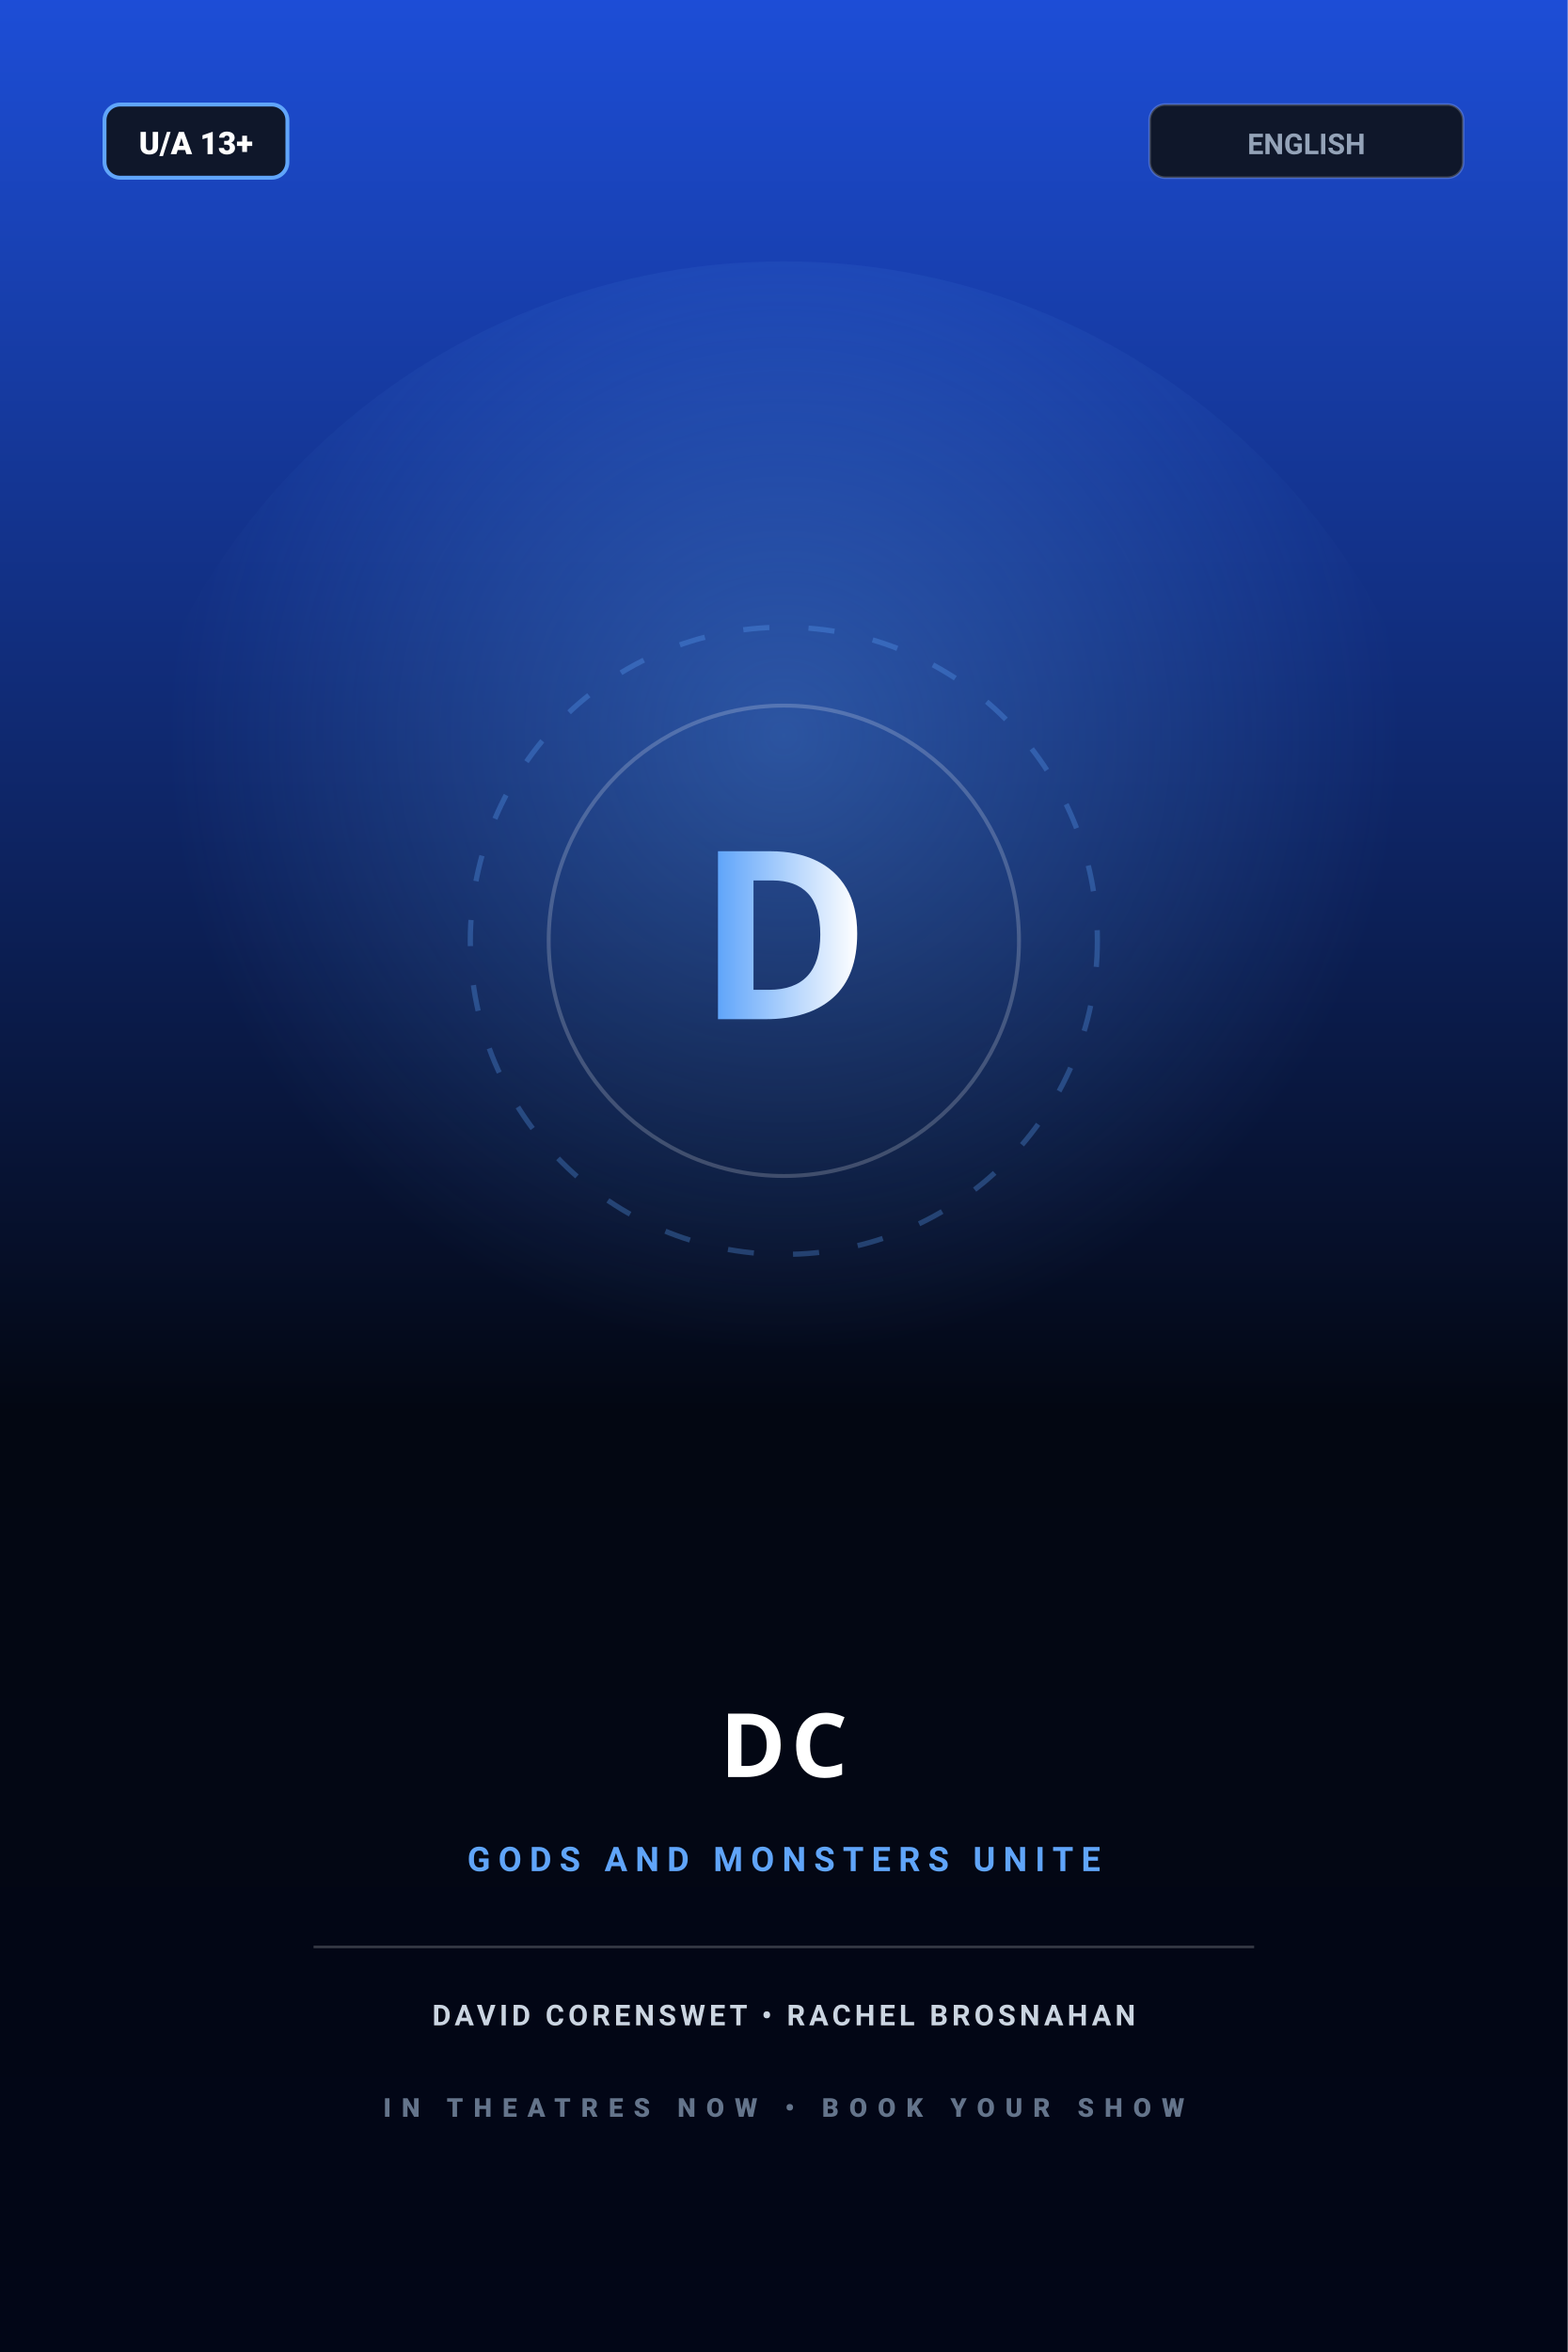
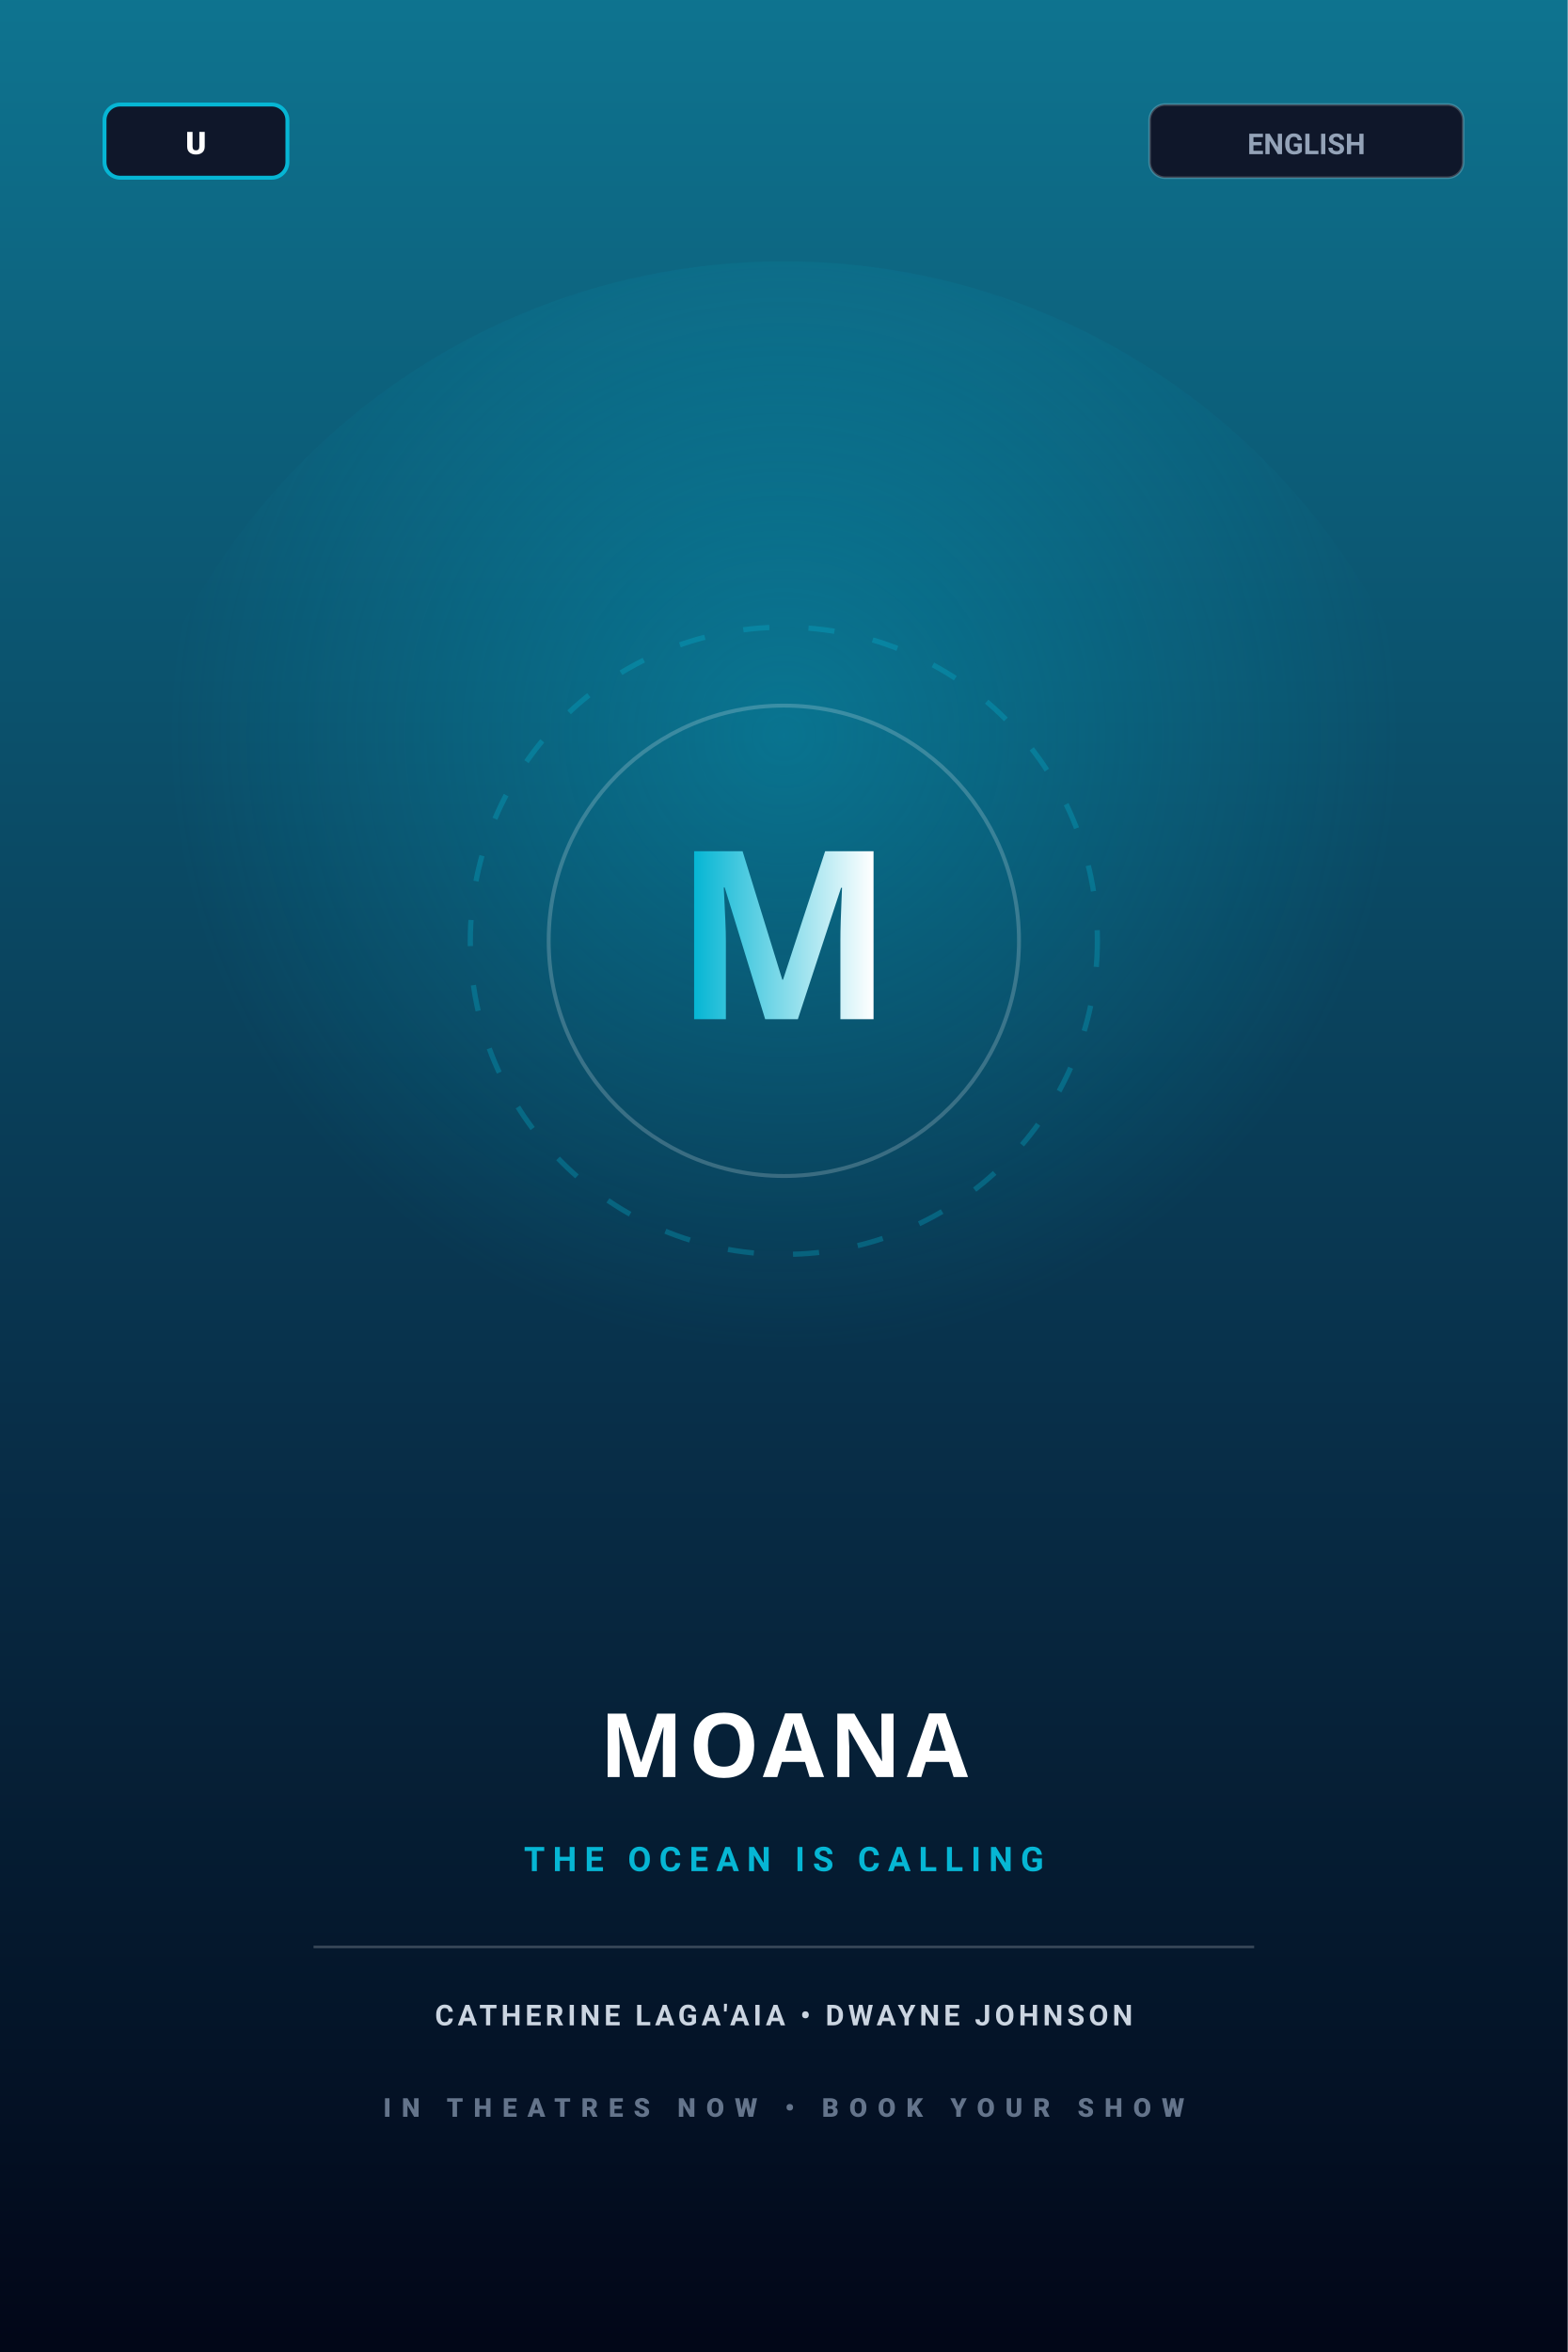
<svg xmlns="http://www.w3.org/2000/svg" viewBox="0 0 600 900" width="600" height="900">
  <defs>
    <linearGradient id="bg" x1="0%" y1="0%" x2="0%" y2="100%">
-       <stop offset="0%" stop-color="#1d4ed8" />
-       <stop offset="60%" stop-color="#030712" />
+       <stop offset="0%" stop-color="#0e7490" />
+       <stop offset="60%" stop-color="#082f49" />
      <stop offset="100%" stop-color="#020617" />
    </linearGradient>
    <linearGradient id="accentG" x1="0%" y1="0%" x2="100%" y2="0%">
-       <stop offset="0%" stop-color="#60a5fa" />
+       <stop offset="0%" stop-color="#06b6d4" />
      <stop offset="100%" stop-color="#ffffff" />
    </linearGradient>
    <radialGradient id="glow" cx="50%" cy="35%" r="45%">
-       <stop offset="0%" stop-color="#60a5fa" stop-opacity="0.35" />
-       <stop offset="100%" stop-color="#60a5fa" stop-opacity="0" />
+       <stop offset="0%" stop-color="#06b6d4" stop-opacity="0.35" />
+       <stop offset="100%" stop-color="#06b6d4" stop-opacity="0" />
    </radialGradient>
  </defs>
  <rect width="600" height="900" fill="url(#bg)" />
  <circle cx="300" cy="360" r="260" fill="url(#glow)" />
-   <rect x="40" y="40" width="70" height="28" rx="6" fill="#0f172a" stroke="#60a5fa" stroke-width="1.5" />
-   <text x="75" y="59" font-family="'Segoe UI', Roboto, sans-serif" font-size="12" font-weight="800" fill="#ffffff" text-anchor="middle">U/A 13+</text>
+   <rect x="40" y="40" width="70" height="28" rx="6" fill="#0f172a" stroke="#06b6d4" stroke-width="1.5" />
+   <text x="75" y="59" font-family="'Segoe UI', Roboto, sans-serif" font-size="12" font-weight="800" fill="#ffffff" text-anchor="middle">U</text>
  <rect x="440" y="40" width="120" height="28" rx="6" fill="#0f172a" stroke="rgba(255,255,255,0.2)" stroke-width="1" />
  <text x="500" y="59" font-family="'Segoe UI', Roboto, sans-serif" font-size="11" font-weight="700" fill="#94a3b8" text-anchor="middle">ENGLISH</text>
  <g transform="translate(300, 360)">
-     <circle r="120" fill="none" stroke="#60a5fa" stroke-width="2" stroke-opacity="0.3" stroke-dasharray="10 15" />
+     <circle r="120" fill="none" stroke="#06b6d4" stroke-width="2" stroke-opacity="0.3" stroke-dasharray="10 15" />
    <circle r="90" fill="none" stroke="#ffffff" stroke-width="1.5" stroke-opacity="0.2" />
-     <text y="30" font-family="'Impact', 'Segoe UI', sans-serif" font-size="90" font-weight="900" fill="url(#accentG)" text-anchor="middle" letter-spacing="4">D</text>
+     <text y="30" font-family="'Impact', 'Segoe UI', sans-serif" font-size="90" font-weight="900" fill="url(#accentG)" text-anchor="middle" letter-spacing="4">M</text>
  </g>
  <g transform="translate(300, 680)">
-     <text y="0" font-family="'Impact', 'Arial Black', sans-serif" font-size="34" font-weight="900" fill="#ffffff" text-anchor="middle" letter-spacing="2">DC</text>
-     <text y="36" font-family="'Segoe UI', Roboto, sans-serif" font-size="13" font-weight="700" fill="#60a5fa" text-anchor="middle" letter-spacing="3">GODS AND MONSTERS UNITE</text>
+     <text y="0" font-family="'Impact', 'Arial Black', sans-serif" font-size="34" font-weight="900" fill="#ffffff" text-anchor="middle" letter-spacing="2">MOANA</text>
+     <text y="36" font-family="'Segoe UI', Roboto, sans-serif" font-size="13" font-weight="700" fill="#06b6d4" text-anchor="middle" letter-spacing="3">THE OCEAN IS CALLING</text>
    <line x1="-180" y1="65" x2="180" y2="65" stroke="rgba(255,255,255,0.2)" stroke-width="1" />
-     <text y="95" font-family="'Segoe UI', Roboto, sans-serif" font-size="11" font-weight="600" fill="#cbd5e1" text-anchor="middle" letter-spacing="1.5">DAVID CORENSWET • RACHEL BROSNAHAN</text>
+     <text y="95" font-family="'Segoe UI', Roboto, sans-serif" font-size="11" font-weight="600" fill="#cbd5e1" text-anchor="middle" letter-spacing="1.5">CATHERINE LAGA'AIA • DWAYNE JOHNSON</text>
    <text y="130" font-family="'Segoe UI', Roboto, sans-serif" font-size="10" font-weight="800" fill="#64748b" text-anchor="middle" letter-spacing="4">IN THEATRES NOW • BOOK YOUR SHOW</text>
  </g>
</svg>
